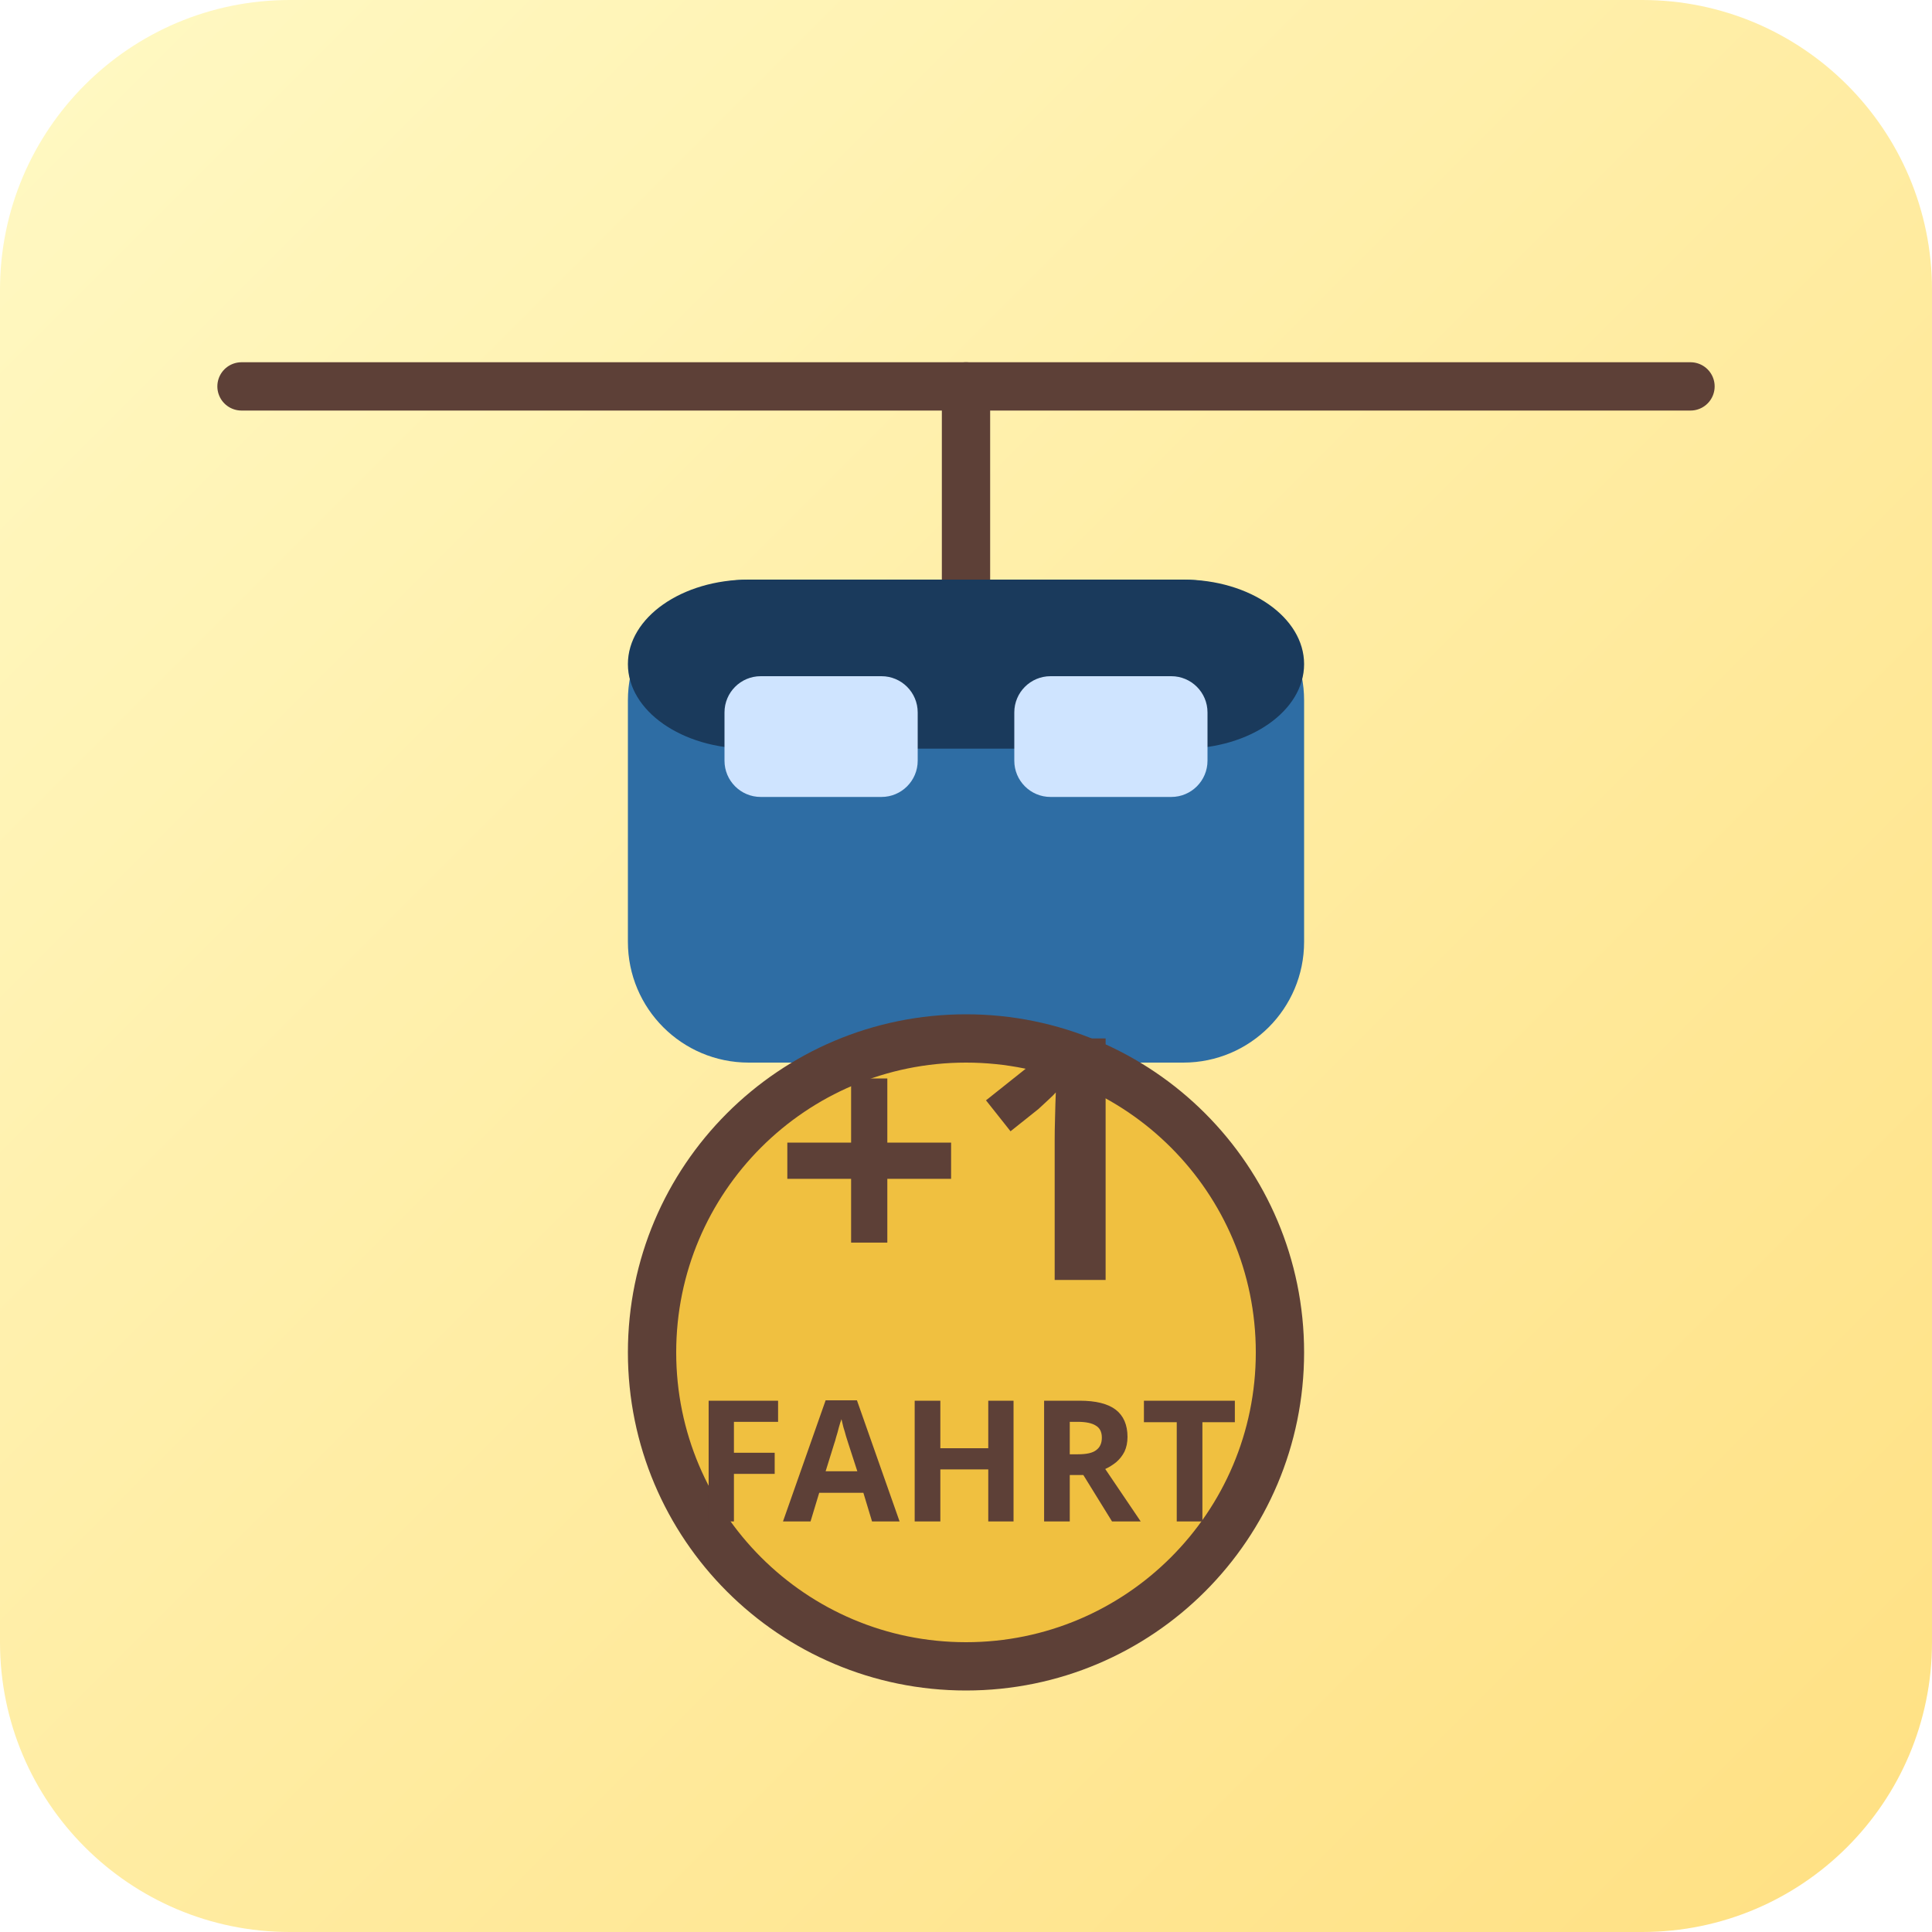
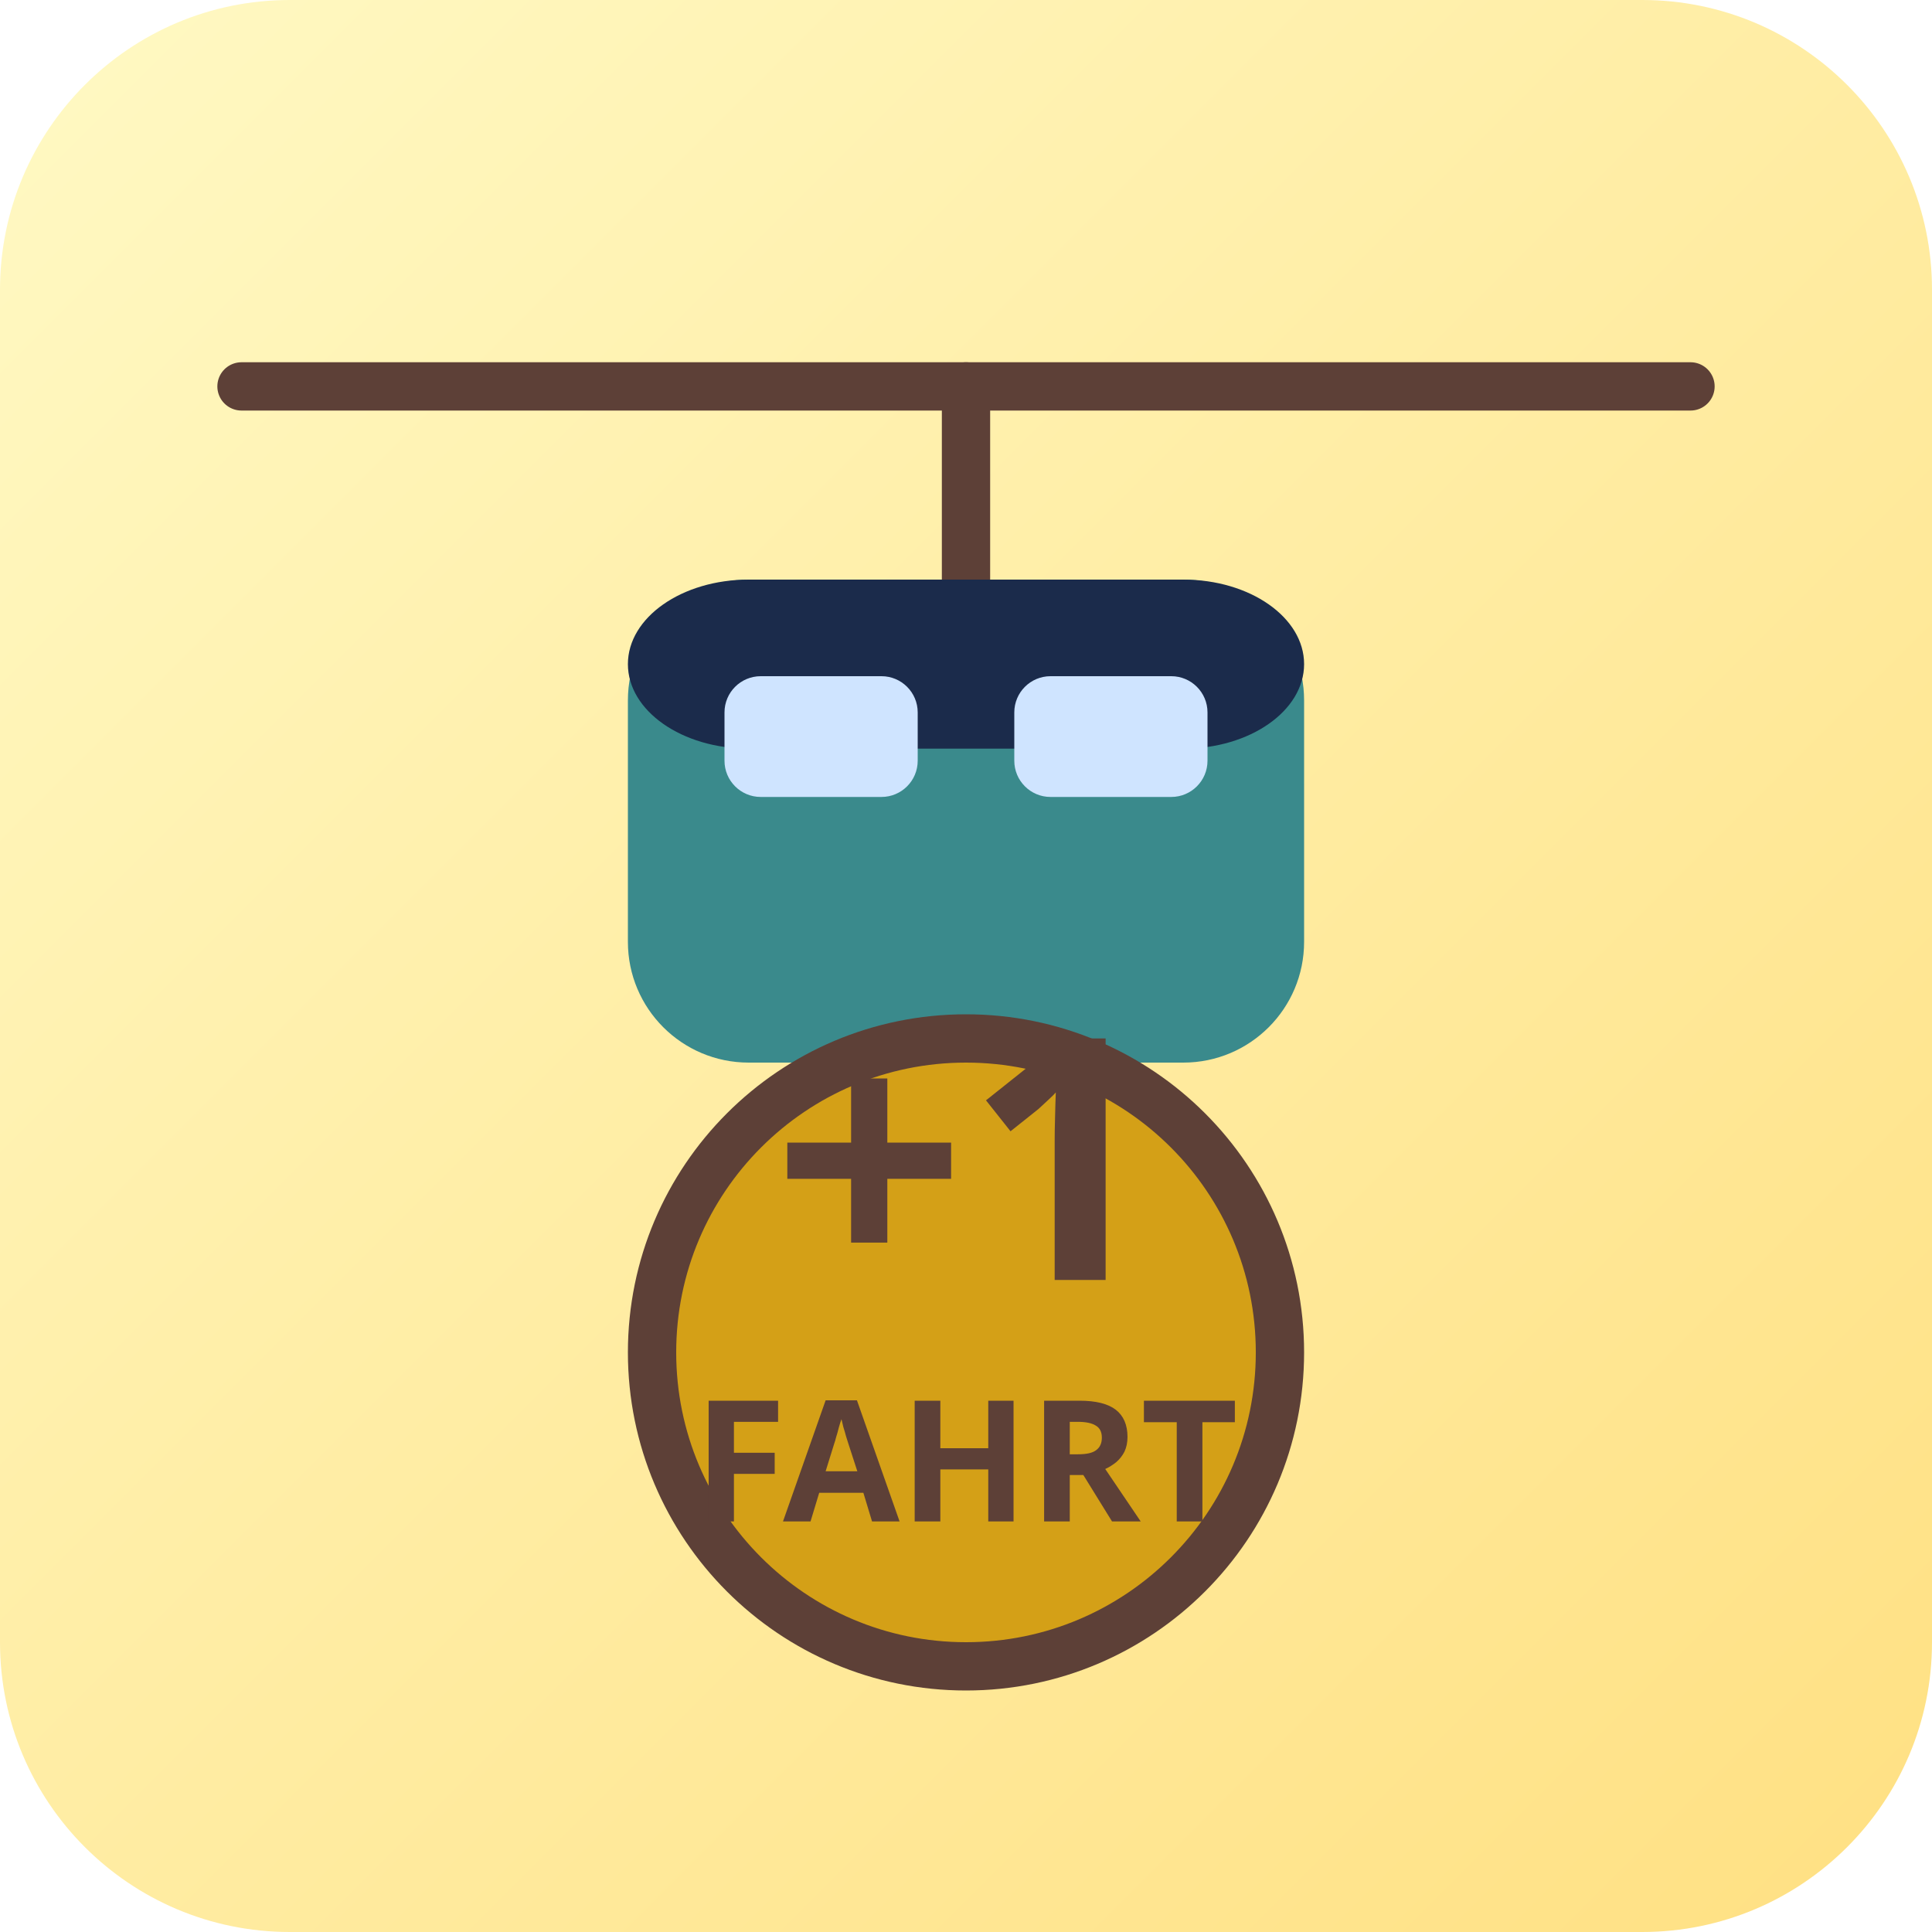
<svg xmlns="http://www.w3.org/2000/svg" viewBox="0 0 80 80" width="80" height="80">
  <defs>
    <linearGradient id="bg" x1="0%" y1="0%" x2="100%" y2="100%">
      <stop offset="0%" style="stop-color:#fff9c4" />
      <stop offset="100%" style="stop-color:#ffe082" />
    </linearGradient>
  </defs>
  <rect width="80" height="80" rx="12" fill="url(#bg)" />
  <line x1="10" y1="16" x2="70" y2="16" stroke="#5d4037" stroke-width="2" stroke-linecap="round" />
  <line x1="40" y1="16" x2="40" y2="24" stroke="#5d4037" stroke-width="2" stroke-linecap="round" />
-   <rect x="26" y="24" width="28" height="20" rx="5" fill="#2e6da4" />
-   <rect x="26" y="24" width="28" height="7" rx="5" fill="#1a3a5c" />
+   <rect x="26" y="24" width="28" height="20" rx="5" fill="#3A8A8C" />
+   <rect x="26" y="24" width="28" height="7" rx="5" fill="#1B2B4B" />
  <rect x="30" y="28" width="8" height="5" rx="1.5" fill="#cfe4ff" />
  <rect x="42" y="28" width="8" height="5" rx="1.5" fill="#cfe4ff" />
-   <circle cx="40" cy="56" r="13" fill="#f0c040" stroke="#5d4037" stroke-width="2" />
+   <circle cx="40" cy="56" r="13" fill="#D4A017" stroke="#5d4037" stroke-width="2" />
  <text x="40" y="53" text-anchor="middle" font-size="14" font-family="sans-serif" font-weight="900" fill="#5d4037">+1</text>
  <text x="40" y="63" text-anchor="middle" font-size="7" font-family="sans-serif" font-weight="700" fill="#5d4037">FAHRT</text>
</svg>
